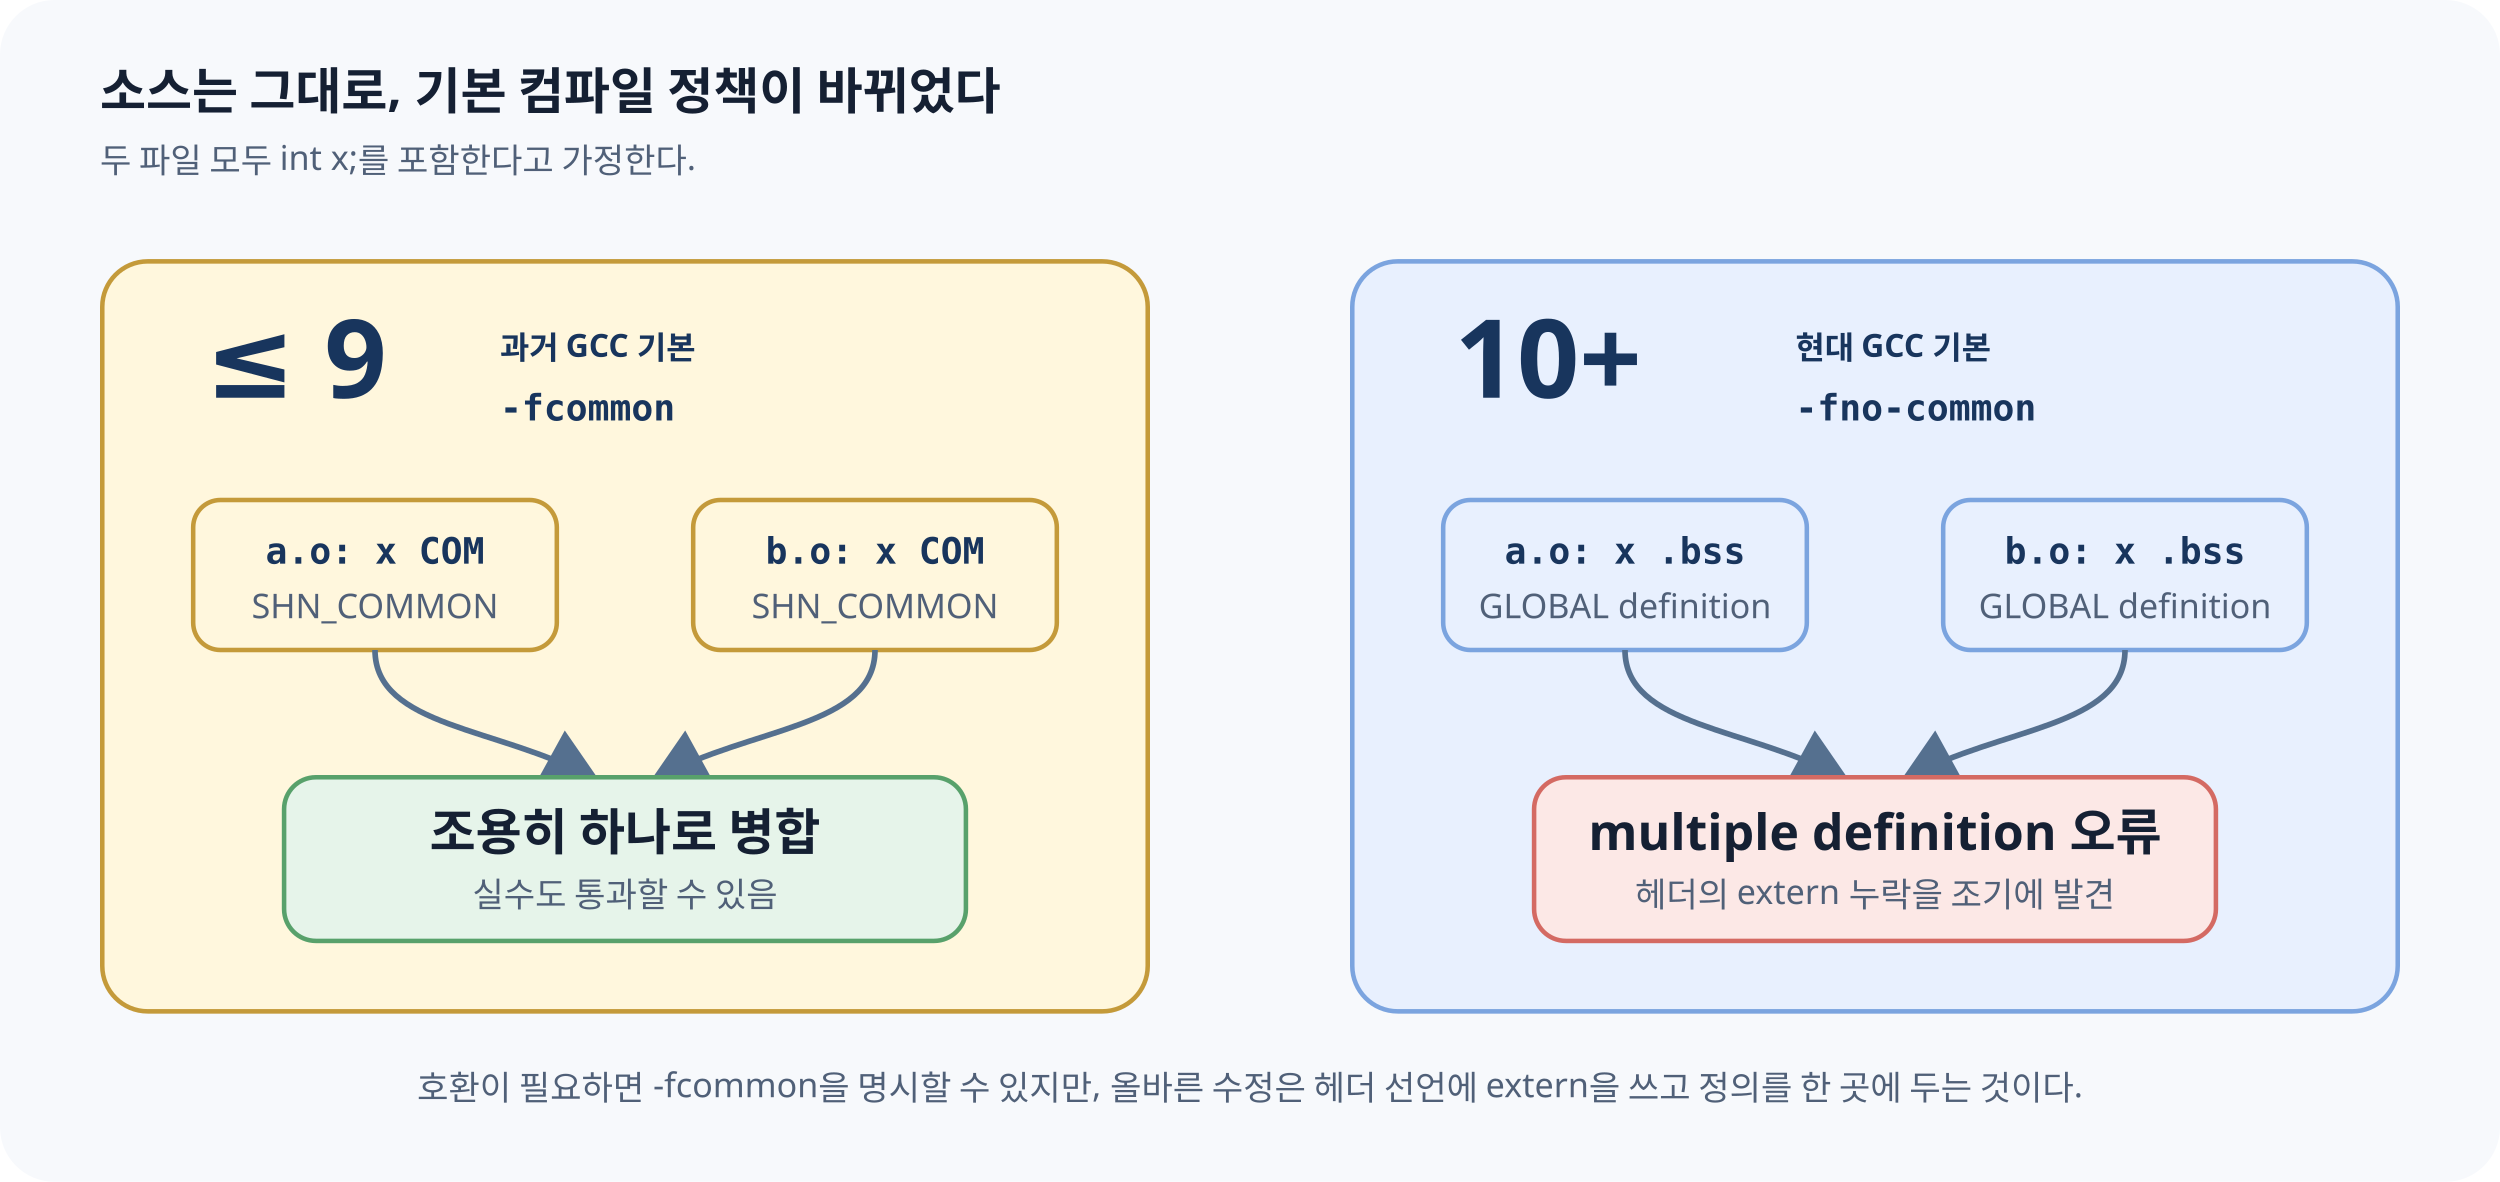
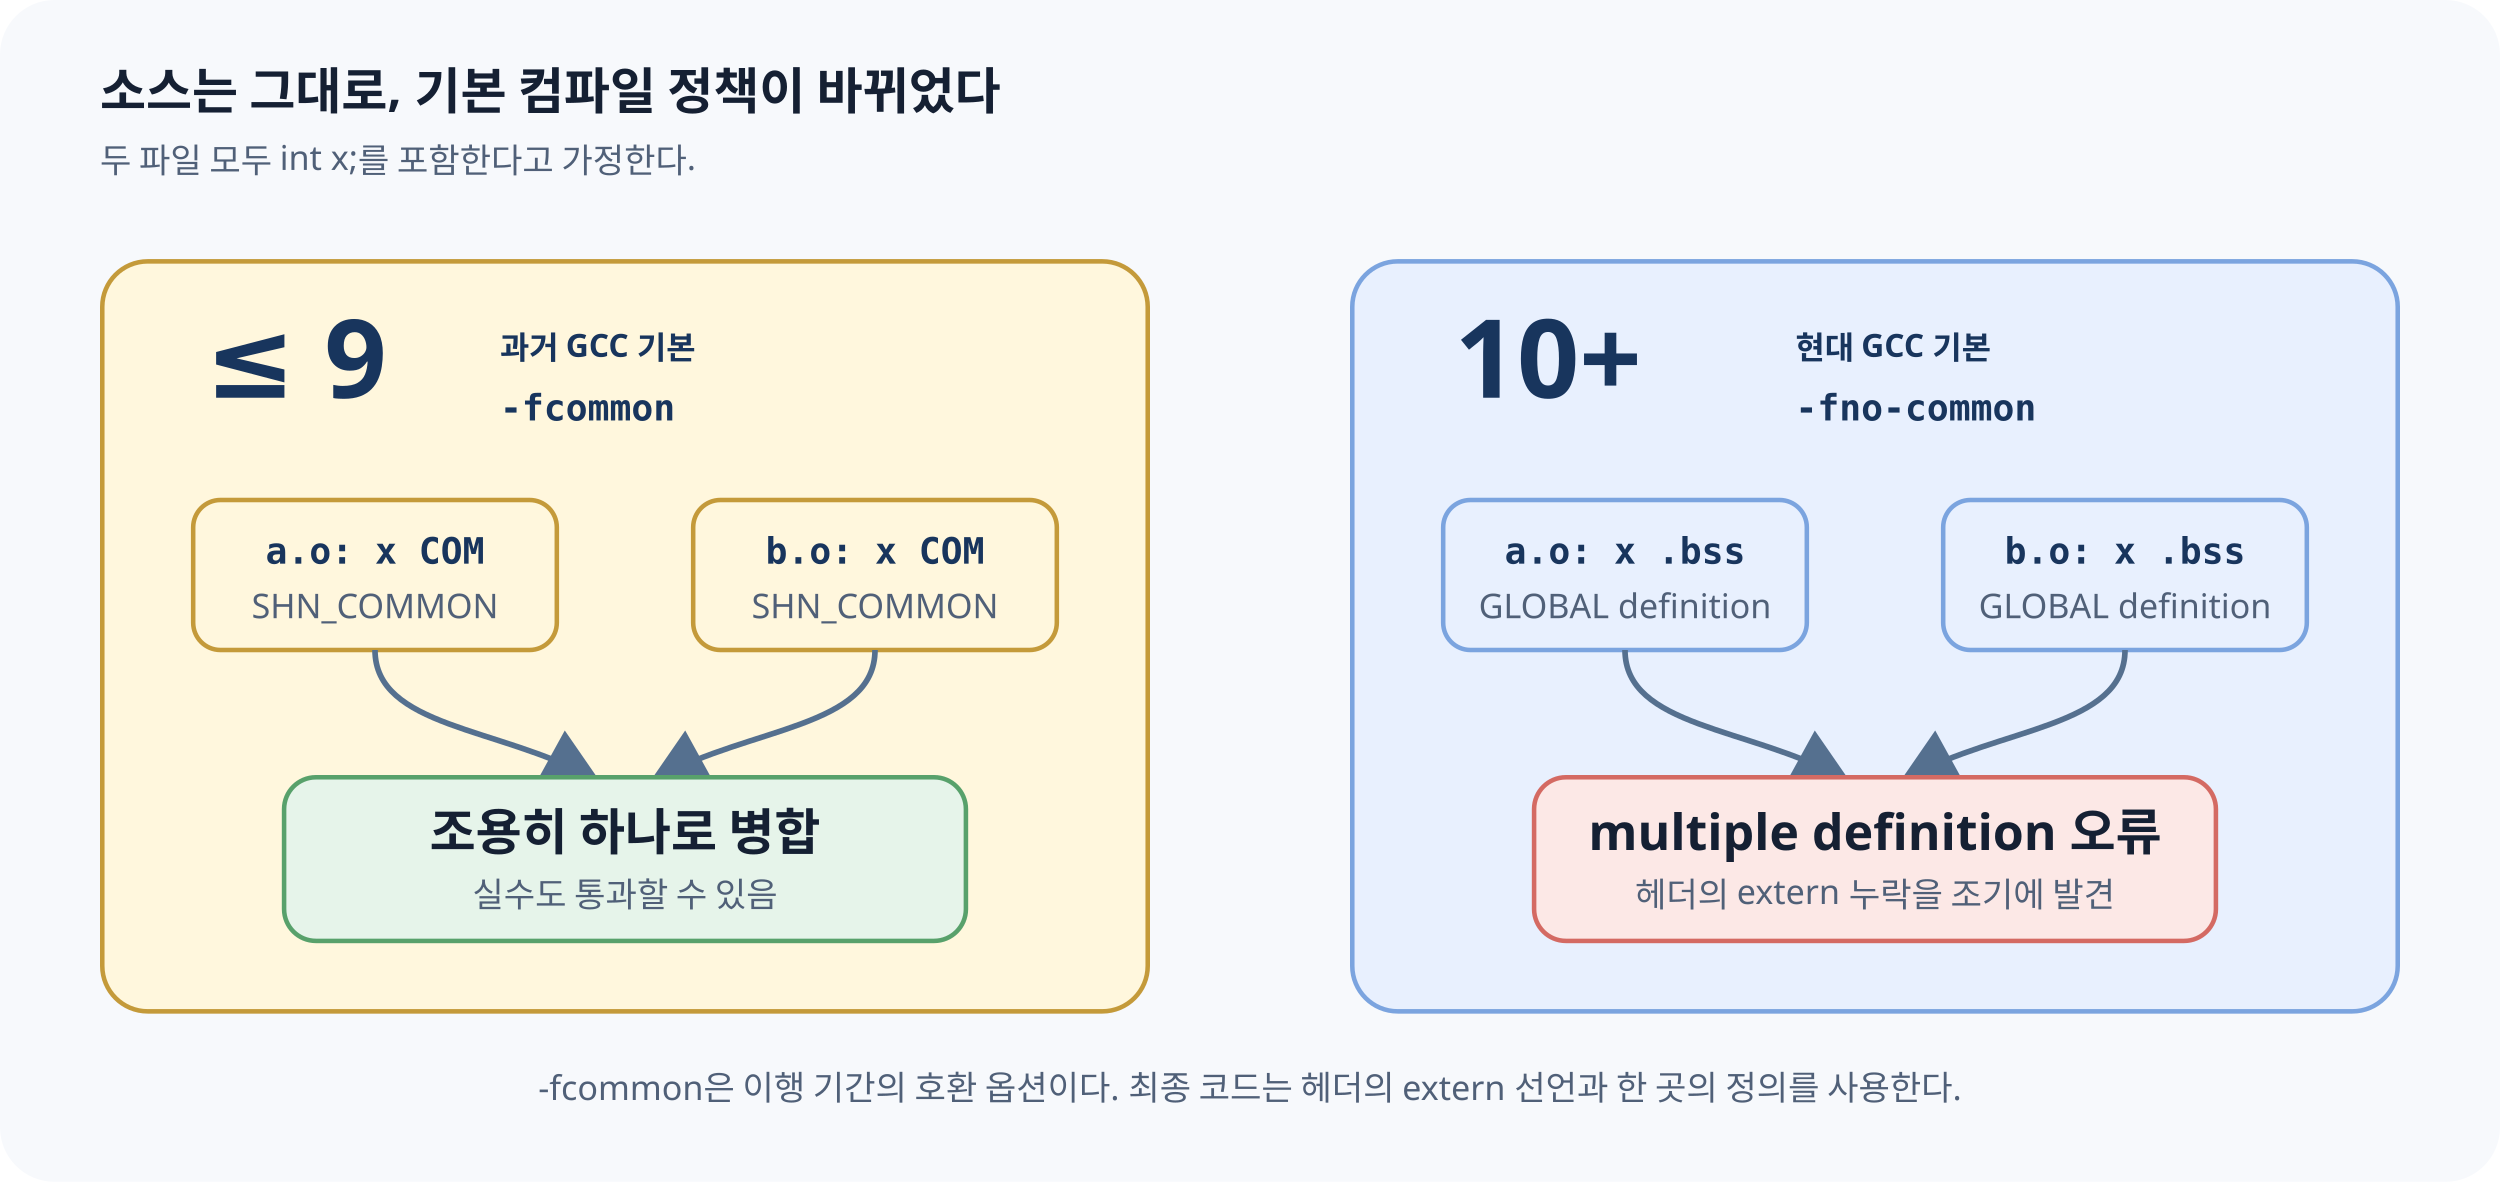
<svg xmlns="http://www.w3.org/2000/svg" viewBox="0 0 1100 520" role="img" aria-labelledby="title desc">
  <defs>
    <marker id="a" markerWidth="10" markerHeight="10" refX="8" refY="5" orient="auto">
      <path d="M0 0L10 5L0 10Z" fill="#55708f" />
    </marker>
    <style>
      .bg{fill:#f7f9fc}.old{fill:#fff7dd;stroke:#c49a3a;stroke-width:2}.new{fill:#e8f0fe;stroke:#7ba4df;stroke-width:2}
      .ok{fill:#e6f4ea;stroke:#58a16b;stroke-width:2}.bad{fill:#fce8e6;stroke:#d46a63;stroke-width:2}
      .t{font:700 22px system-ui,sans-serif;fill:#152033}.s{font:500 15px system-ui,sans-serif;fill:#506078}
      .mono{font:650 16px ui-monospace,monospace;fill:#18355d}.line{stroke:#55708f;stroke-width:2.5;fill:none;marker-end:url(#a)}
      .year{font:800 48px system-ui,sans-serif;fill:#18355d}.tag{font:750 14px system-ui,sans-serif;fill:#18355d}
    </style>
  </defs>
  <rect class="bg" width="1100" height="520" rx="24" />
  <text class="t" x="44" y="48">소스는 그대로, 기본 컴파일 정책이 바뀌었다</text>
  <text class="s" x="44" y="76">두 파일 모두 int x;를 포함한다고 가정한다.</text>
  <rect class="old" x="45" y="115" width="460" height="330" rx="20" />
  <text class="year" x="90" y="175">≤ 9</text>
  <text class="tag" x="220" y="158">과거 GCC 기본</text>
  <text class="mono" x="220" y="185">-fcommon</text>
  <rect class="old" x="85" y="220" width="160" height="66" rx="12" />
  <text class="mono" x="165" y="248" text-anchor="middle">a.o: x COM</text>
  <text class="s" x="165" y="272" text-anchor="middle">SHN_COMMON</text>
  <rect class="old" x="305" y="220" width="160" height="66" rx="12" />
  <text class="mono" x="385" y="248" text-anchor="middle">b.o: x COM</text>
  <text class="s" x="385" y="272" text-anchor="middle">SHN_COMMON</text>
  <path class="line" d="M165 286C165 320 220 320 260 342" />
  <path class="line" d="M385 286C385 320 330 320 290 342" />
  <rect class="ok" x="125" y="342" width="300" height="72" rx="14" />
  <text class="t" x="275" y="374" text-anchor="middle">조용히 하나로 병합</text>
  <text class="s" x="275" y="399" text-anchor="middle">실수도 통과할 수 있음</text>
  <rect class="new" x="595" y="115" width="460" height="330" rx="20" />
  <text class="year" x="640" y="175">10+</text>
  <text class="tag" x="790" y="158">현대 GCC 기본</text>
  <text class="mono" x="790" y="185">-fno-common</text>
  <rect class="new" x="635" y="220" width="160" height="66" rx="12" />
  <text class="mono" x="715" y="248" text-anchor="middle">a.o: x .bss</text>
  <text class="s" x="715" y="272" text-anchor="middle">GLOBAL definition</text>
  <rect class="new" x="855" y="220" width="160" height="66" rx="12" />
  <text class="mono" x="935" y="248" text-anchor="middle">b.o: x .bss</text>
  <text class="s" x="935" y="272" text-anchor="middle">GLOBAL definition</text>
  <path class="line" d="M715 286C715 320 770 320 810 342" />
  <path class="line" d="M935 286C935 320 880 320 840 342" />
  <rect class="bad" x="675" y="342" width="300" height="72" rx="14" />
  <text class="t" x="825" y="374" text-anchor="middle">multiple definition 오류</text>
  <text class="s" x="825" y="399" text-anchor="middle">헤더의 extern 누락을 조기에 발견</text>
-   <text class="s" x="550" y="484" text-anchor="middle">호환이 필요하면 -fcommon을 명시할 수 있지만, 올바른 수정은 헤더 선언에 extern을 쓰고 정의를 한 곳에 두는 것이다.</text>
+   <text class="s" x="550" y="484" text-anchor="middle">-fcommon은 이행 기간의 호환 옵션이다. 최종 코드는 헤더의 extern 선언과 한 곳의 정의를 사용한다.</text>
</svg>
